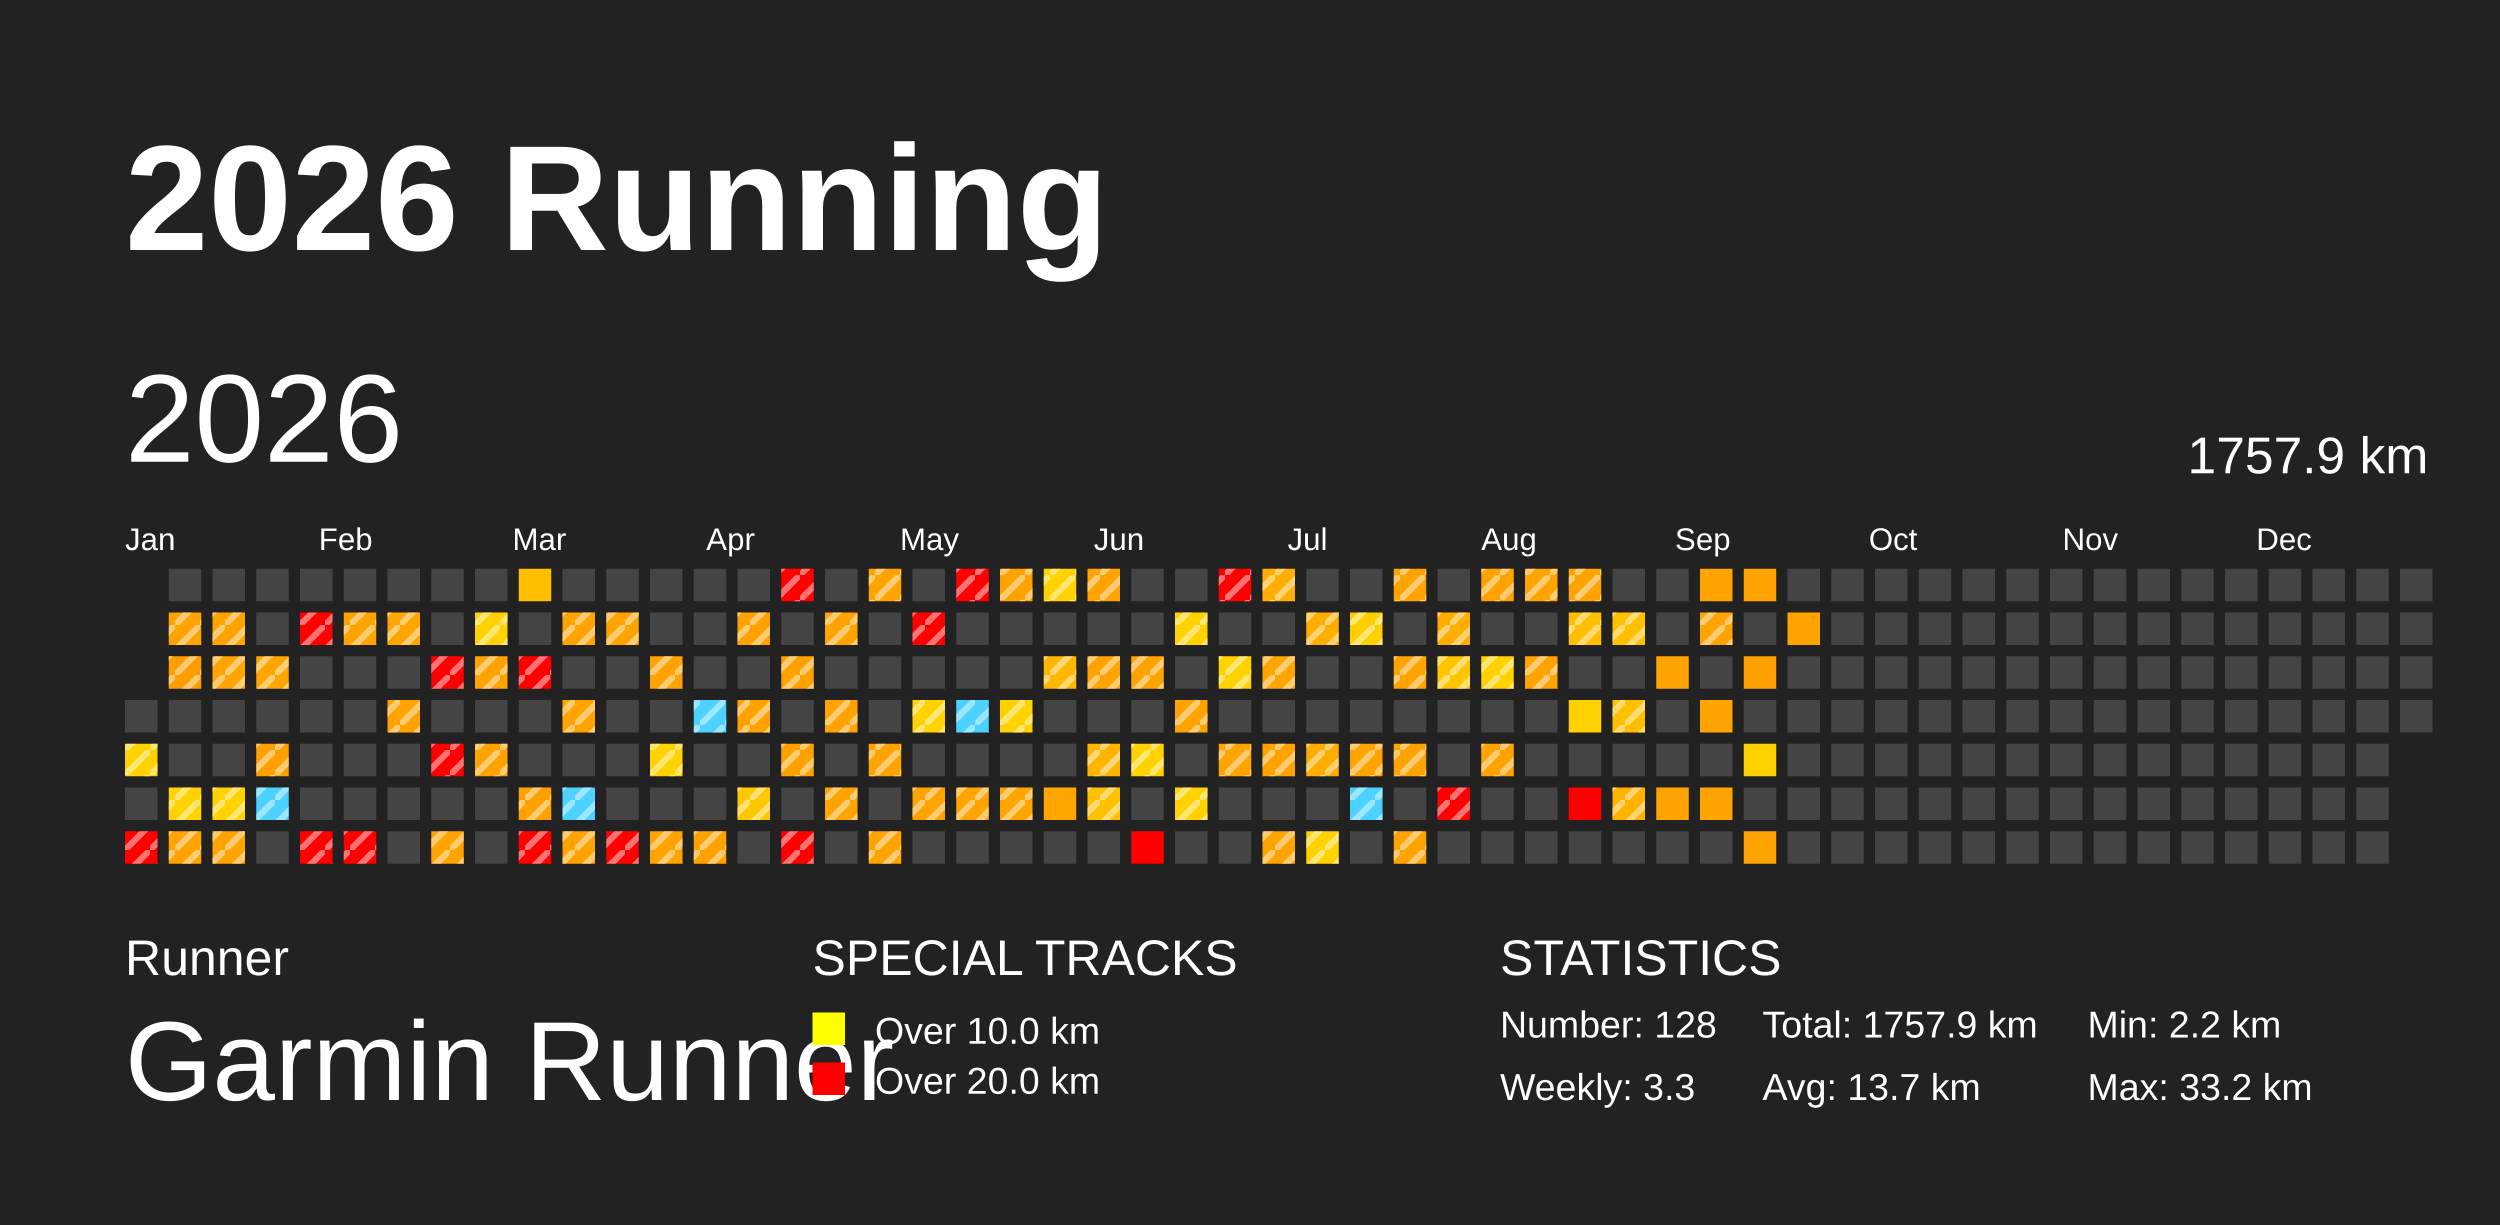
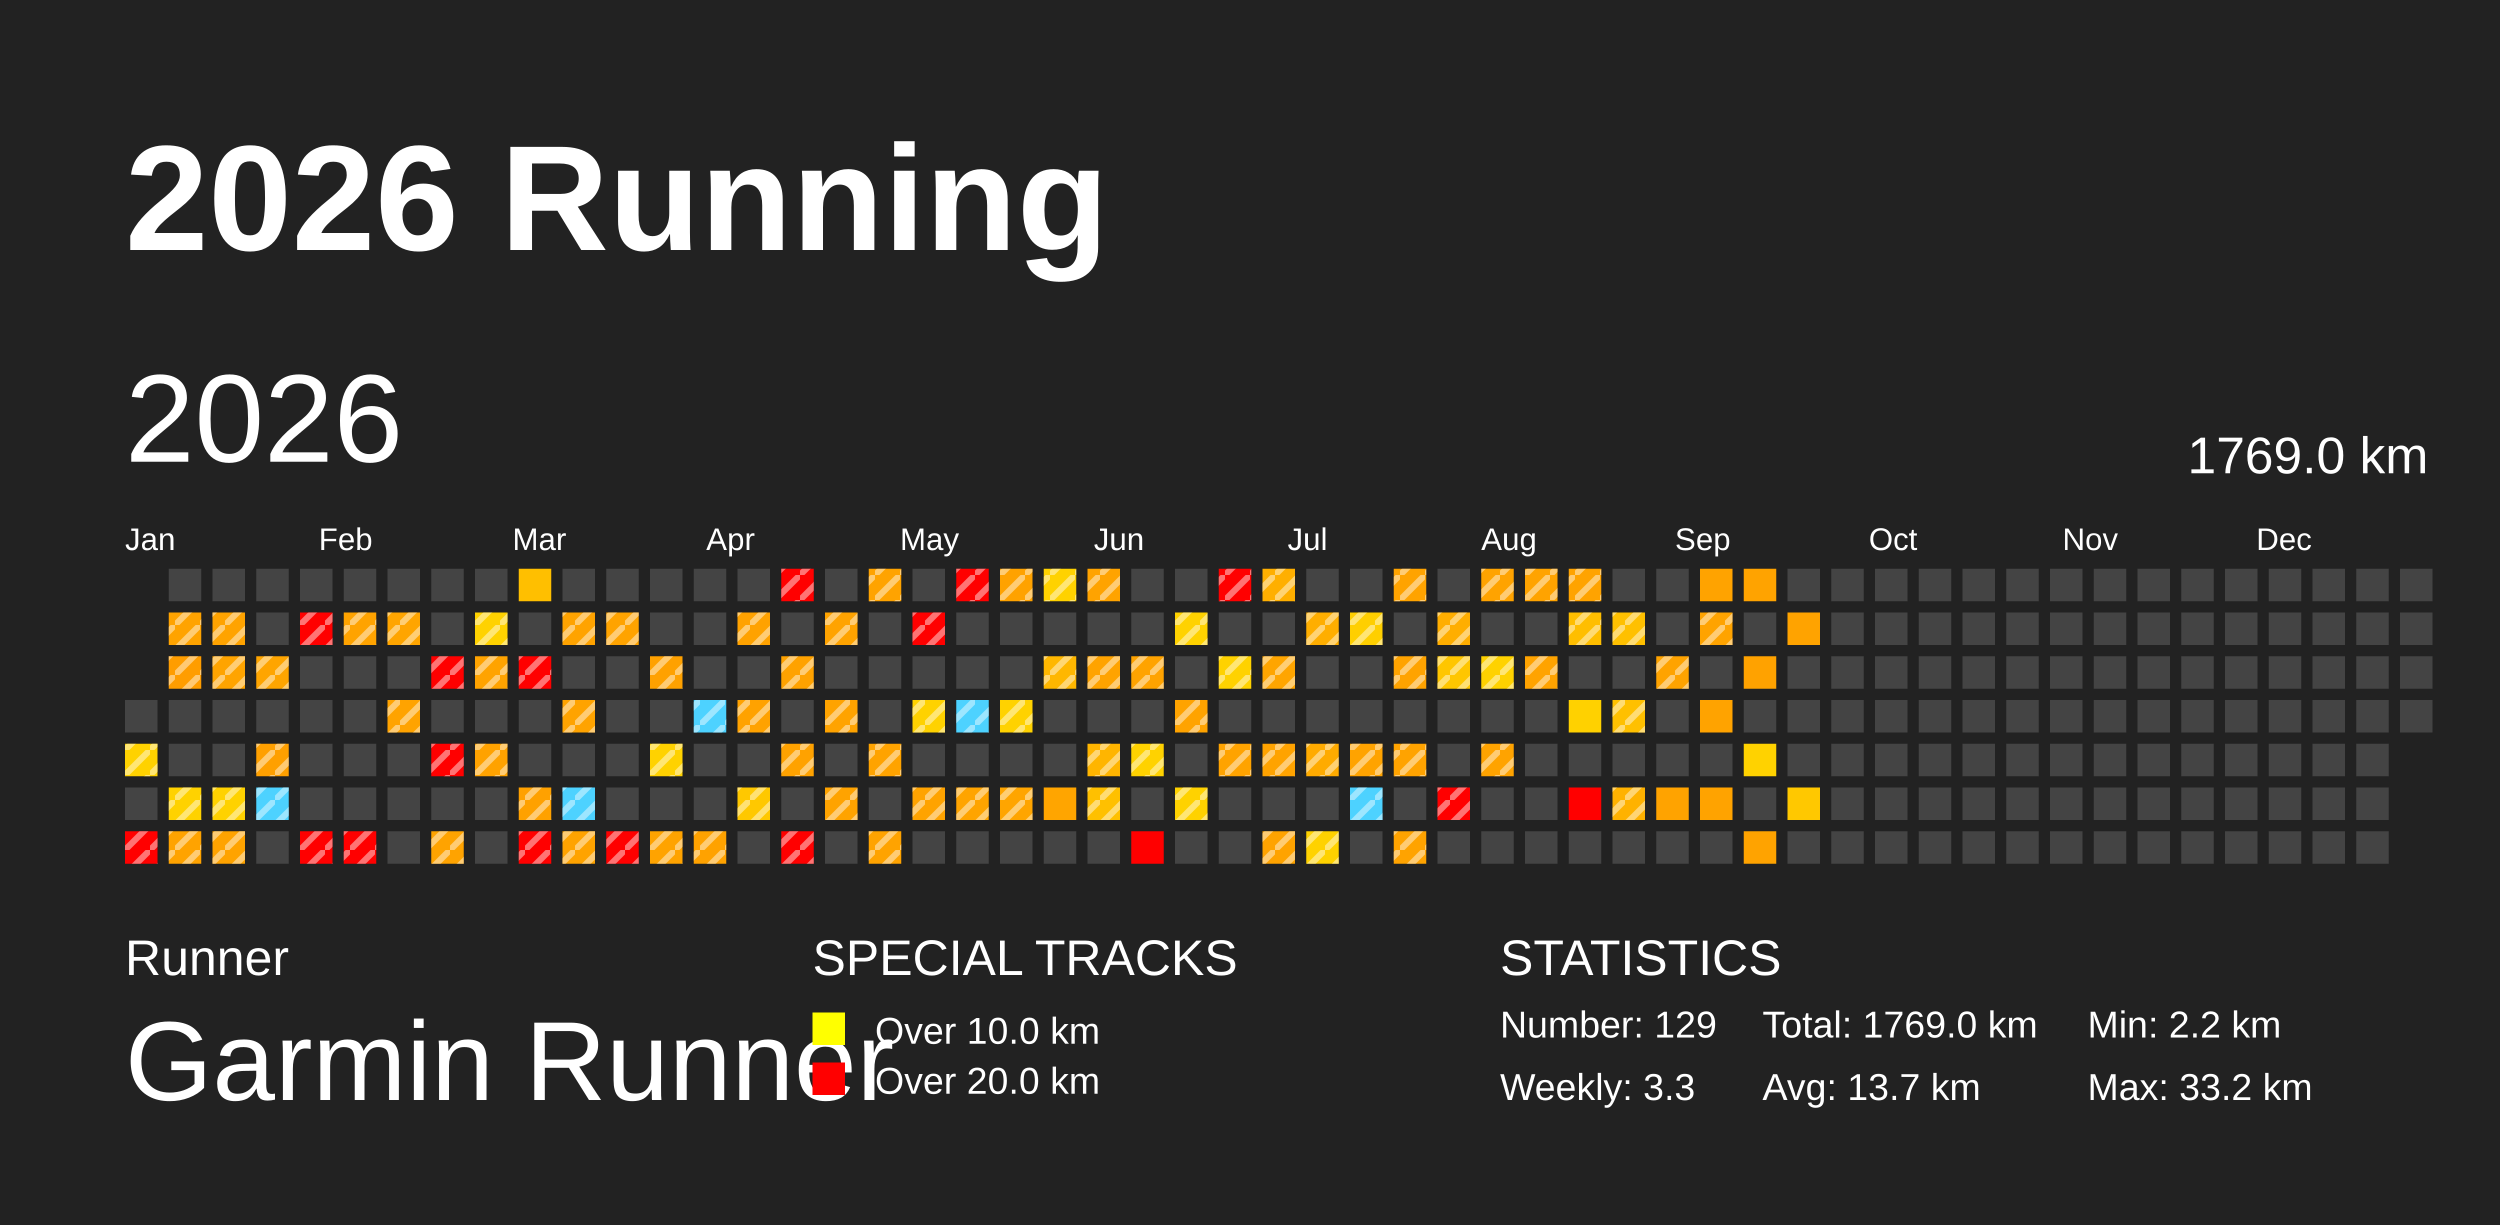
<svg xmlns="http://www.w3.org/2000/svg" baseProfile="full" height="98mm" version="1.1" viewBox="0,0,200,98" width="200mm">
  <defs>
    <pattern height="2" id="indoor-stripe" patternUnits="userSpaceOnUse" width="2">
      <line stroke="white" stroke-opacity="0.45" stroke-width="0.5" x1="0" x2="2" y1="2" y2="0" />
    </pattern>
  </defs>
  <rect fill="#222222" height="98" width="200" x="0" y="0" />
  <text fill="#FFFFFF" style="font-size:12px; font-family:Arial; font-weight:bold;" x="10" y="20">2026 Running</text>
  <text fill="#FFFFFF" style="font-size:4px; font-family:Arial" x="10" y="78">Runner</text>
  <text fill="#FFFFFF" style="font-size:9px; font-family:Arial" x="10" y="88">Garmin Runner</text>
  <text fill="#FFFFFF" style="font-size:4px; font-family:Arial" x="65" y="78">SPECIAL TRACKS</text>
  <rect fill="yellow" height="2.6" width="2.6" x="65" y="81" />
  <text fill="#FFFFFF" style="font-size:3px; font-family:Arial" x="70" y="83.5">Over 10.0 km</text>
  <rect fill="red" height="2.6" width="2.6" x="65" y="85" />
  <text fill="#FFFFFF" style="font-size:3px; font-family:Arial" x="70" y="87.5">Over 20.0 km</text>
  <text fill="#FFFFFF" style="font-size:4px; font-family:Arial" x="120" y="78">STATISTICS</text>
-   <text fill="#FFFFFF" style="font-size:3px; font-family:Arial" x="120" y="83">Number: 128</text>
+   <text fill="#FFFFFF" style="font-size:3px; font-family:Arial" x="120" y="83">Number: 129</text>
  <text fill="#FFFFFF" style="font-size:3px; font-family:Arial" x="120" y="88">Weekly: 3.3</text>
-   <text fill="#FFFFFF" style="font-size:3px; font-family:Arial" x="141" y="83">Total: 1757.9 km</text>
+   <text fill="#FFFFFF" style="font-size:3px; font-family:Arial" x="141" y="83">Total: 1769.0 km</text>
  <text fill="#FFFFFF" style="font-size:3px; font-family:Arial" x="141" y="88">Avg: 13.7 km</text>
  <text fill="#FFFFFF" style="font-size:3px; font-family:Arial" x="167" y="83">Min: 2.2 km</text>
  <text fill="#FFFFFF" style="font-size:3px; font-family:Arial" x="167" y="88">Max: 33.2 km</text>
  <text dominant-baseline="hanging" fill="#FFFFFF" style="font-size:10.0px; font-family:Arial;" x="10" y="30">2026</text>
-   <text dominant-baseline="hanging" fill="#FFFFFF" style="font-size:4.125px; font-family:Arial;" x="175" y="35">1757.9 km</text>
+   <text dominant-baseline="hanging" fill="#FFFFFF" style="font-size:4.125px; font-family:Arial;" x="175" y="35">1769.0 km</text>
  <text fill="#FFFFFF" style="font-size:2.5px; font-family:Arial" x="10.0" y="44">Jan</text>
  <text fill="#FFFFFF" style="font-size:2.5px; font-family:Arial" x="25.5" y="44">Feb</text>
  <text fill="#FFFFFF" style="font-size:2.5px; font-family:Arial" x="41.0" y="44">Mar</text>
  <text fill="#FFFFFF" style="font-size:2.5px; font-family:Arial" x="56.5" y="44">Apr</text>
  <text fill="#FFFFFF" style="font-size:2.5px; font-family:Arial" x="72.0" y="44">May</text>
  <text fill="#FFFFFF" style="font-size:2.5px; font-family:Arial" x="87.5" y="44">Jun</text>
  <text fill="#FFFFFF" style="font-size:2.5px; font-family:Arial" x="103.0" y="44">Jul</text>
  <text fill="#FFFFFF" style="font-size:2.5px; font-family:Arial" x="118.5" y="44">Aug</text>
  <text fill="#FFFFFF" style="font-size:2.5px; font-family:Arial" x="134.0" y="44">Sep</text>
  <text fill="#FFFFFF" style="font-size:2.5px; font-family:Arial" x="149.5" y="44">Oct</text>
  <text fill="#FFFFFF" style="font-size:2.5px; font-family:Arial" x="165.0" y="44">Nov</text>
  <text fill="#FFFFFF" style="font-size:2.5px; font-family:Arial" x="180.5" y="44">Dec</text>
  <rect fill="#444444" height="2.6" width="2.6" x="10.0" y="56.0" />
  <rect fill="#ffd200" height="2.6" width="2.6" x="10.0" y="59.5" />
  <rect fill="url(#indoor-stripe)" height="2.6" style="pointer-events: none;" width="2.6" x="10.0" y="59.5" />
  <rect fill="#444444" height="2.6" width="2.6" x="10.0" y="63.0" />
  <rect fill="red" height="2.6" width="2.6" x="10.0" y="66.5" />
  <rect fill="url(#indoor-stripe)" height="2.6" style="pointer-events: none;" width="2.6" x="10.0" y="66.5" />
  <rect fill="#444444" height="2.6" width="2.6" x="13.5" y="45.5" />
  <rect fill="#ffa300" height="2.6" width="2.6" x="13.5" y="49.0" />
  <rect fill="url(#indoor-stripe)" height="2.6" style="pointer-events: none;" width="2.6" x="13.5" y="49.0" />
  <rect fill="#ff9d00" height="2.6" width="2.6" x="13.5" y="52.5" />
  <rect fill="url(#indoor-stripe)" height="2.6" style="pointer-events: none;" width="2.6" x="13.5" y="52.5" />
  <rect fill="#444444" height="2.6" width="2.6" x="13.5" y="56.0" />
  <rect fill="#444444" height="2.6" width="2.6" x="13.5" y="59.5" />
  <rect fill="#ffd200" height="2.6" width="2.6" x="13.5" y="63.0" />
  <rect fill="url(#indoor-stripe)" height="2.6" style="pointer-events: none;" width="2.6" x="13.5" y="63.0" />
  <rect fill="#ffa300" height="2.6" width="2.6" x="13.5" y="66.5" />
  <rect fill="url(#indoor-stripe)" height="2.6" style="pointer-events: none;" width="2.6" x="13.5" y="66.5" />
  <rect fill="#444444" height="2.6" width="2.6" x="17.0" y="45.5" />
  <rect fill="#ffa300" height="2.6" width="2.6" x="17.0" y="49.0" />
  <rect fill="url(#indoor-stripe)" height="2.6" style="pointer-events: none;" width="2.6" x="17.0" y="49.0" />
  <rect fill="#ffa400" height="2.6" width="2.6" x="17.0" y="52.5" />
  <rect fill="url(#indoor-stripe)" height="2.6" style="pointer-events: none;" width="2.6" x="17.0" y="52.5" />
  <rect fill="#444444" height="2.6" width="2.6" x="17.0" y="56.0" />
  <rect fill="#444444" height="2.6" width="2.6" x="17.0" y="59.5" />
  <rect fill="#ffd200" height="2.6" width="2.6" x="17.0" y="63.0" />
  <rect fill="url(#indoor-stripe)" height="2.6" style="pointer-events: none;" width="2.6" x="17.0" y="63.0" />
  <rect fill="#ffa300" height="2.6" width="2.6" x="17.0" y="66.5" />
  <rect fill="url(#indoor-stripe)" height="2.6" style="pointer-events: none;" width="2.6" x="17.0" y="66.5" />
  <rect fill="#444444" height="2.6" width="2.6" x="20.5" y="45.5" />
  <rect fill="#444444" height="2.6" width="2.6" x="20.5" y="49.0" />
  <rect fill="#ffa500" height="2.6" width="2.6" x="20.5" y="52.5" />
  <rect fill="url(#indoor-stripe)" height="2.6" style="pointer-events: none;" width="2.6" x="20.5" y="52.5" />
  <rect fill="#444444" height="2.6" width="2.6" x="20.5" y="56.0" />
  <rect fill="#ffa000" height="2.6" width="2.6" x="20.5" y="59.5" />
  <rect fill="url(#indoor-stripe)" height="2.6" style="pointer-events: none;" width="2.6" x="20.5" y="59.5" />
  <rect fill="#4dd2ff" height="2.6" width="2.6" x="20.5" y="63.0" />
  <rect fill="url(#indoor-stripe)" height="2.6" style="pointer-events: none;" width="2.6" x="20.5" y="63.0" />
  <rect fill="#444444" height="2.6" width="2.6" x="20.5" y="66.5" />
  <rect fill="#444444" height="2.6" width="2.6" x="24.0" y="45.5" />
  <rect fill="red" height="2.6" width="2.6" x="24.0" y="49.0" />
  <rect fill="url(#indoor-stripe)" height="2.6" style="pointer-events: none;" width="2.6" x="24.0" y="49.0" />
  <rect fill="#444444" height="2.6" width="2.6" x="24.0" y="52.5" />
  <rect fill="#444444" height="2.6" width="2.6" x="24.0" y="56.0" />
  <rect fill="#444444" height="2.6" width="2.6" x="24.0" y="59.5" />
  <rect fill="#444444" height="2.6" width="2.6" x="24.0" y="63.0" />
  <rect fill="red" height="2.6" width="2.6" x="24.0" y="66.5" />
  <rect fill="url(#indoor-stripe)" height="2.6" style="pointer-events: none;" width="2.6" x="24.0" y="66.5" />
  <rect fill="#444444" height="2.6" width="2.6" x="27.5" y="45.5" />
  <rect fill="#ffa300" height="2.6" width="2.6" x="27.5" y="49.0" />
  <rect fill="url(#indoor-stripe)" height="2.6" style="pointer-events: none;" width="2.6" x="27.5" y="49.0" />
  <rect fill="#444444" height="2.6" width="2.6" x="27.5" y="52.5" />
  <rect fill="#444444" height="2.6" width="2.6" x="27.5" y="56.0" />
  <rect fill="#444444" height="2.6" width="2.6" x="27.5" y="59.5" />
  <rect fill="#444444" height="2.6" width="2.6" x="27.5" y="63.0" />
  <rect fill="red" height="2.6" width="2.6" x="27.5" y="66.5" />
  <rect fill="url(#indoor-stripe)" height="2.6" style="pointer-events: none;" width="2.6" x="27.5" y="66.5" />
  <rect fill="#444444" height="2.6" width="2.6" x="31.0" y="45.5" />
  <rect fill="#ffa500" height="2.6" width="2.6" x="31.0" y="49.0" />
  <rect fill="url(#indoor-stripe)" height="2.6" style="pointer-events: none;" width="2.6" x="31.0" y="49.0" />
  <rect fill="#444444" height="2.6" width="2.6" x="31.0" y="52.5" />
  <rect fill="#ffa300" height="2.6" width="2.6" x="31.0" y="56.0" />
  <rect fill="url(#indoor-stripe)" height="2.6" style="pointer-events: none;" width="2.6" x="31.0" y="56.0" />
  <rect fill="#444444" height="2.6" width="2.6" x="31.0" y="59.5" />
  <rect fill="#444444" height="2.6" width="2.6" x="31.0" y="63.0" />
  <rect fill="#444444" height="2.6" width="2.6" x="31.0" y="66.5" />
  <rect fill="#444444" height="2.6" width="2.6" x="34.5" y="45.5" />
  <rect fill="#444444" height="2.6" width="2.6" x="34.5" y="49.0" />
  <rect fill="red" height="2.6" width="2.6" x="34.5" y="52.5" />
  <rect fill="url(#indoor-stripe)" height="2.6" style="pointer-events: none;" width="2.6" x="34.5" y="52.5" />
  <rect fill="#444444" height="2.6" width="2.6" x="34.5" y="56.0" />
  <rect fill="red" height="2.6" width="2.6" x="34.5" y="59.5" />
  <rect fill="url(#indoor-stripe)" height="2.6" style="pointer-events: none;" width="2.6" x="34.5" y="59.5" />
  <rect fill="#444444" height="2.6" width="2.6" x="34.5" y="63.0" />
  <rect fill="#ffa300" height="2.6" width="2.6" x="34.5" y="66.5" />
  <rect fill="url(#indoor-stripe)" height="2.6" style="pointer-events: none;" width="2.6" x="34.5" y="66.5" />
  <rect fill="#444444" height="2.6" width="2.6" x="38.0" y="45.5" />
  <rect fill="#ffd200" height="2.6" width="2.6" x="38.0" y="49.0" />
  <rect fill="url(#indoor-stripe)" height="2.6" style="pointer-events: none;" width="2.6" x="38.0" y="49.0" />
  <rect fill="#ffa300" height="2.6" width="2.6" x="38.0" y="52.5" />
  <rect fill="url(#indoor-stripe)" height="2.6" style="pointer-events: none;" width="2.6" x="38.0" y="52.5" />
  <rect fill="#444444" height="2.6" width="2.6" x="38.0" y="56.0" />
  <rect fill="#ffa200" height="2.6" width="2.6" x="38.0" y="59.5" />
  <rect fill="url(#indoor-stripe)" height="2.6" style="pointer-events: none;" width="2.6" x="38.0" y="59.5" />
  <rect fill="#444444" height="2.6" width="2.6" x="38.0" y="63.0" />
  <rect fill="#444444" height="2.6" width="2.6" x="38.0" y="66.5" />
  <rect fill="#ffbf00" height="2.6" width="2.6" x="41.5" y="45.5" />
  <rect fill="#444444" height="2.6" width="2.6" x="41.5" y="49.0" />
  <rect fill="red" height="2.6" width="2.6" x="41.5" y="52.5" />
  <rect fill="url(#indoor-stripe)" height="2.6" style="pointer-events: none;" width="2.6" x="41.5" y="52.5" />
  <rect fill="#444444" height="2.6" width="2.6" x="41.5" y="56.0" />
  <rect fill="#444444" height="2.6" width="2.6" x="41.5" y="59.5" />
  <rect fill="#ffa100" height="2.6" width="2.6" x="41.5" y="63.0" />
  <rect fill="url(#indoor-stripe)" height="2.6" style="pointer-events: none;" width="2.6" x="41.5" y="63.0" />
  <rect fill="red" height="2.6" width="2.6" x="41.5" y="66.5" />
  <rect fill="url(#indoor-stripe)" height="2.6" style="pointer-events: none;" width="2.6" x="41.5" y="66.5" />
  <rect fill="#444444" height="2.6" width="2.6" x="45.0" y="45.5" />
  <rect fill="#ffa300" height="2.6" width="2.6" x="45.0" y="49.0" />
  <rect fill="url(#indoor-stripe)" height="2.6" style="pointer-events: none;" width="2.6" x="45.0" y="49.0" />
  <rect fill="#444444" height="2.6" width="2.6" x="45.0" y="52.5" />
  <rect fill="#ffa300" height="2.6" width="2.6" x="45.0" y="56.0" />
  <rect fill="url(#indoor-stripe)" height="2.6" style="pointer-events: none;" width="2.6" x="45.0" y="56.0" />
  <rect fill="#444444" height="2.6" width="2.6" x="45.0" y="59.5" />
  <rect fill="#4dd2ff" height="2.6" width="2.6" x="45.0" y="63.0" />
  <rect fill="url(#indoor-stripe)" height="2.6" style="pointer-events: none;" width="2.6" x="45.0" y="63.0" />
  <rect fill="#ffa300" height="2.6" width="2.6" x="45.0" y="66.5" />
  <rect fill="url(#indoor-stripe)" height="2.6" style="pointer-events: none;" width="2.6" x="45.0" y="66.5" />
  <rect fill="#444444" height="2.6" width="2.6" x="48.5" y="45.5" />
  <rect fill="#ffa300" height="2.6" width="2.6" x="48.5" y="49.0" />
  <rect fill="url(#indoor-stripe)" height="2.6" style="pointer-events: none;" width="2.6" x="48.5" y="49.0" />
  <rect fill="#444444" height="2.6" width="2.6" x="48.5" y="52.5" />
  <rect fill="#444444" height="2.6" width="2.6" x="48.5" y="56.0" />
  <rect fill="#444444" height="2.6" width="2.6" x="48.5" y="59.5" />
  <rect fill="#444444" height="2.6" width="2.6" x="48.5" y="63.0" />
  <rect fill="red" height="2.6" width="2.6" x="48.5" y="66.5" />
  <rect fill="url(#indoor-stripe)" height="2.6" style="pointer-events: none;" width="2.6" x="48.5" y="66.5" />
  <rect fill="#444444" height="2.6" width="2.6" x="52.0" y="45.5" />
  <rect fill="#444444" height="2.6" width="2.6" x="52.0" y="49.0" />
  <rect fill="#ffa100" height="2.6" width="2.6" x="52.0" y="52.5" />
  <rect fill="url(#indoor-stripe)" height="2.6" style="pointer-events: none;" width="2.6" x="52.0" y="52.5" />
  <rect fill="#444444" height="2.6" width="2.6" x="52.0" y="56.0" />
  <rect fill="#ffd200" height="2.6" width="2.6" x="52.0" y="59.5" />
  <rect fill="url(#indoor-stripe)" height="2.6" style="pointer-events: none;" width="2.6" x="52.0" y="59.5" />
  <rect fill="#444444" height="2.6" width="2.6" x="52.0" y="63.0" />
  <rect fill="#ffa300" height="2.6" width="2.6" x="52.0" y="66.5" />
  <rect fill="url(#indoor-stripe)" height="2.6" style="pointer-events: none;" width="2.6" x="52.0" y="66.5" />
  <rect fill="#444444" height="2.6" width="2.6" x="55.5" y="45.5" />
  <rect fill="#444444" height="2.6" width="2.6" x="55.5" y="49.0" />
  <rect fill="#444444" height="2.6" width="2.6" x="55.5" y="52.5" />
  <rect fill="#4dd2ff" height="2.6" width="2.6" x="55.5" y="56.0" />
  <rect fill="url(#indoor-stripe)" height="2.6" style="pointer-events: none;" width="2.6" x="55.5" y="56.0" />
  <rect fill="#444444" height="2.6" width="2.6" x="55.5" y="59.5" />
  <rect fill="#444444" height="2.6" width="2.6" x="55.5" y="63.0" />
  <rect fill="#ffa200" height="2.6" width="2.6" x="55.5" y="66.5" />
  <rect fill="url(#indoor-stripe)" height="2.6" style="pointer-events: none;" width="2.6" x="55.5" y="66.5" />
  <rect fill="#444444" height="2.6" width="2.6" x="59.0" y="45.5" />
  <rect fill="#ffa200" height="2.6" width="2.6" x="59.0" y="49.0" />
  <rect fill="url(#indoor-stripe)" height="2.6" style="pointer-events: none;" width="2.6" x="59.0" y="49.0" />
  <rect fill="#444444" height="2.6" width="2.6" x="59.0" y="52.5" />
  <rect fill="#ffa200" height="2.6" width="2.6" x="59.0" y="56.0" />
  <rect fill="url(#indoor-stripe)" height="2.6" style="pointer-events: none;" width="2.6" x="59.0" y="56.0" />
  <rect fill="#444444" height="2.6" width="2.6" x="59.0" y="59.5" />
  <rect fill="#ffc800" height="2.6" width="2.6" x="59.0" y="63.0" />
  <rect fill="url(#indoor-stripe)" height="2.6" style="pointer-events: none;" width="2.6" x="59.0" y="63.0" />
  <rect fill="#444444" height="2.6" width="2.6" x="59.0" y="66.5" />
  <rect fill="red" height="2.6" width="2.6" x="62.5" y="45.5" />
  <rect fill="url(#indoor-stripe)" height="2.6" style="pointer-events: none;" width="2.6" x="62.5" y="45.5" />
  <rect fill="#444444" height="2.6" width="2.6" x="62.5" y="49.0" />
  <rect fill="#ffa200" height="2.6" width="2.6" x="62.5" y="52.5" />
  <rect fill="url(#indoor-stripe)" height="2.6" style="pointer-events: none;" width="2.6" x="62.5" y="52.5" />
  <rect fill="#444444" height="2.6" width="2.6" x="62.5" y="56.0" />
  <rect fill="#ffa200" height="2.6" width="2.6" x="62.5" y="59.5" />
  <rect fill="url(#indoor-stripe)" height="2.6" style="pointer-events: none;" width="2.6" x="62.5" y="59.5" />
  <rect fill="#444444" height="2.6" width="2.6" x="62.5" y="63.0" />
  <rect fill="red" height="2.6" width="2.6" x="62.5" y="66.5" />
  <rect fill="url(#indoor-stripe)" height="2.6" style="pointer-events: none;" width="2.6" x="62.5" y="66.5" />
  <rect fill="#444444" height="2.6" width="2.6" x="66.0" y="45.5" />
  <rect fill="#ffa300" height="2.6" width="2.6" x="66.0" y="49.0" />
  <rect fill="url(#indoor-stripe)" height="2.6" style="pointer-events: none;" width="2.6" x="66.0" y="49.0" />
  <rect fill="#444444" height="2.6" width="2.6" x="66.0" y="52.5" />
  <rect fill="#ffa300" height="2.6" width="2.6" x="66.0" y="56.0" />
  <rect fill="url(#indoor-stripe)" height="2.6" style="pointer-events: none;" width="2.6" x="66.0" y="56.0" />
  <rect fill="#444444" height="2.6" width="2.6" x="66.0" y="59.5" />
  <rect fill="#ffa300" height="2.6" width="2.6" x="66.0" y="63.0" />
  <rect fill="url(#indoor-stripe)" height="2.6" style="pointer-events: none;" width="2.6" x="66.0" y="63.0" />
  <rect fill="#444444" height="2.6" width="2.6" x="66.0" y="66.5" />
  <rect fill="#ffa300" height="2.6" width="2.6" x="69.5" y="45.5" />
  <rect fill="url(#indoor-stripe)" height="2.6" style="pointer-events: none;" width="2.6" x="69.5" y="45.5" />
  <rect fill="#444444" height="2.6" width="2.6" x="69.5" y="49.0" />
  <rect fill="#444444" height="2.6" width="2.6" x="69.5" y="52.5" />
  <rect fill="#444444" height="2.6" width="2.6" x="69.5" y="56.0" />
  <rect fill="#ffa300" height="2.6" width="2.6" x="69.5" y="59.5" />
  <rect fill="url(#indoor-stripe)" height="2.6" style="pointer-events: none;" width="2.6" x="69.5" y="59.5" />
  <rect fill="#444444" height="2.6" width="2.6" x="69.5" y="63.0" />
  <rect fill="#ffa300" height="2.6" width="2.6" x="69.5" y="66.5" />
  <rect fill="url(#indoor-stripe)" height="2.6" style="pointer-events: none;" width="2.6" x="69.5" y="66.5" />
  <rect fill="#444444" height="2.6" width="2.6" x="73.0" y="45.5" />
  <rect fill="red" height="2.6" width="2.6" x="73.0" y="49.0" />
  <rect fill="url(#indoor-stripe)" height="2.6" style="pointer-events: none;" width="2.6" x="73.0" y="49.0" />
  <rect fill="#444444" height="2.6" width="2.6" x="73.0" y="52.5" />
  <rect fill="#ffd200" height="2.6" width="2.6" x="73.0" y="56.0" />
  <rect fill="url(#indoor-stripe)" height="2.6" style="pointer-events: none;" width="2.6" x="73.0" y="56.0" />
  <rect fill="#444444" height="2.6" width="2.6" x="73.0" y="59.5" />
  <rect fill="#ffa300" height="2.6" width="2.6" x="73.0" y="63.0" />
  <rect fill="url(#indoor-stripe)" height="2.6" style="pointer-events: none;" width="2.6" x="73.0" y="63.0" />
  <rect fill="#444444" height="2.6" width="2.6" x="73.0" y="66.5" />
  <rect fill="red" height="2.6" width="2.6" x="76.5" y="45.5" />
  <rect fill="url(#indoor-stripe)" height="2.6" style="pointer-events: none;" width="2.6" x="76.5" y="45.5" />
  <rect fill="#444444" height="2.6" width="2.6" x="76.5" y="49.0" />
  <rect fill="#444444" height="2.6" width="2.6" x="76.5" y="52.5" />
  <rect fill="#4dd2ff" height="2.6" width="2.6" x="76.5" y="56.0" />
  <rect fill="url(#indoor-stripe)" height="2.6" style="pointer-events: none;" width="2.6" x="76.5" y="56.0" />
  <rect fill="#444444" height="2.6" width="2.6" x="76.5" y="59.5" />
  <rect fill="#ffa400" height="2.6" width="2.6" x="76.5" y="63.0" />
  <rect fill="url(#indoor-stripe)" height="2.6" style="pointer-events: none;" width="2.6" x="76.5" y="63.0" />
  <rect fill="#444444" height="2.6" width="2.6" x="76.5" y="66.5" />
  <rect fill="#ffa200" height="2.6" width="2.6" x="80.0" y="45.5" />
  <rect fill="url(#indoor-stripe)" height="2.6" style="pointer-events: none;" width="2.6" x="80.0" y="45.5" />
  <rect fill="#444444" height="2.6" width="2.6" x="80.0" y="49.0" />
  <rect fill="#444444" height="2.6" width="2.6" x="80.0" y="52.5" />
  <rect fill="#ffd200" height="2.6" width="2.6" x="80.0" y="56.0" />
  <rect fill="url(#indoor-stripe)" height="2.6" style="pointer-events: none;" width="2.6" x="80.0" y="56.0" />
  <rect fill="#444444" height="2.6" width="2.6" x="80.0" y="59.5" />
  <rect fill="#ffa500" height="2.6" width="2.6" x="80.0" y="63.0" />
  <rect fill="url(#indoor-stripe)" height="2.6" style="pointer-events: none;" width="2.6" x="80.0" y="63.0" />
  <rect fill="#444444" height="2.6" width="2.6" x="80.0" y="66.5" />
  <rect fill="#ffd200" height="2.6" width="2.6" x="83.5" y="45.5" />
  <rect fill="url(#indoor-stripe)" height="2.6" style="pointer-events: none;" width="2.6" x="83.5" y="45.5" />
  <rect fill="#444444" height="2.6" width="2.6" x="83.5" y="49.0" />
  <rect fill="#ffb700" height="2.6" width="2.6" x="83.5" y="52.5" />
  <rect fill="url(#indoor-stripe)" height="2.6" style="pointer-events: none;" width="2.6" x="83.5" y="52.5" />
  <rect fill="#444444" height="2.6" width="2.6" x="83.5" y="56.0" />
  <rect fill="#444444" height="2.6" width="2.6" x="83.5" y="59.5" />
  <rect fill="#ffa500" height="2.6" width="2.6" x="83.5" y="63.0" />
  <rect fill="#444444" height="2.6" width="2.6" x="83.5" y="66.5" />
  <rect fill="#ffa300" height="2.6" width="2.6" x="87.0" y="45.5" />
  <rect fill="url(#indoor-stripe)" height="2.6" style="pointer-events: none;" width="2.6" x="87.0" y="45.5" />
  <rect fill="#444444" height="2.6" width="2.6" x="87.0" y="49.0" />
  <rect fill="#ffa300" height="2.6" width="2.6" x="87.0" y="52.5" />
  <rect fill="url(#indoor-stripe)" height="2.6" style="pointer-events: none;" width="2.6" x="87.0" y="52.5" />
  <rect fill="#444444" height="2.6" width="2.6" x="87.0" y="56.0" />
  <rect fill="#ffb500" height="2.6" width="2.6" x="87.0" y="59.5" />
  <rect fill="url(#indoor-stripe)" height="2.6" style="pointer-events: none;" width="2.6" x="87.0" y="59.5" />
  <rect fill="#ffc000" height="2.6" width="2.6" x="87.0" y="63.0" />
  <rect fill="url(#indoor-stripe)" height="2.6" style="pointer-events: none;" width="2.6" x="87.0" y="63.0" />
  <rect fill="#444444" height="2.6" width="2.6" x="87.0" y="66.5" />
  <rect fill="#444444" height="2.6" width="2.6" x="90.5" y="45.5" />
  <rect fill="#444444" height="2.6" width="2.6" x="90.5" y="49.0" />
  <rect fill="#ffa300" height="2.6" width="2.6" x="90.5" y="52.5" />
  <rect fill="url(#indoor-stripe)" height="2.6" style="pointer-events: none;" width="2.6" x="90.5" y="52.5" />
  <rect fill="#444444" height="2.6" width="2.6" x="90.5" y="56.0" />
  <rect fill="#ffd200" height="2.6" width="2.6" x="90.5" y="59.5" />
  <rect fill="url(#indoor-stripe)" height="2.6" style="pointer-events: none;" width="2.6" x="90.5" y="59.5" />
  <rect fill="#444444" height="2.6" width="2.6" x="90.5" y="63.0" />
  <rect fill="red" height="2.6" width="2.6" x="90.5" y="66.5" />
  <rect fill="#444444" height="2.6" width="2.6" x="94.0" y="45.5" />
  <rect fill="#ffd200" height="2.6" width="2.6" x="94.0" y="49.0" />
  <rect fill="url(#indoor-stripe)" height="2.6" style="pointer-events: none;" width="2.6" x="94.0" y="49.0" />
  <rect fill="#444444" height="2.6" width="2.6" x="94.0" y="52.5" />
  <rect fill="#ffa300" height="2.6" width="2.6" x="94.0" y="56.0" />
  <rect fill="url(#indoor-stripe)" height="2.6" style="pointer-events: none;" width="2.6" x="94.0" y="56.0" />
  <rect fill="#444444" height="2.6" width="2.6" x="94.0" y="59.5" />
  <rect fill="#ffd200" height="2.6" width="2.6" x="94.0" y="63.0" />
  <rect fill="url(#indoor-stripe)" height="2.6" style="pointer-events: none;" width="2.6" x="94.0" y="63.0" />
  <rect fill="#444444" height="2.6" width="2.6" x="94.0" y="66.5" />
  <rect fill="red" height="2.6" width="2.6" x="97.5" y="45.5" />
  <rect fill="url(#indoor-stripe)" height="2.6" style="pointer-events: none;" width="2.6" x="97.5" y="45.5" />
  <rect fill="#444444" height="2.6" width="2.6" x="97.5" y="49.0" />
  <rect fill="#ffd200" height="2.6" width="2.6" x="97.5" y="52.5" />
  <rect fill="url(#indoor-stripe)" height="2.6" style="pointer-events: none;" width="2.6" x="97.5" y="52.5" />
  <rect fill="#444444" height="2.6" width="2.6" x="97.5" y="56.0" />
  <rect fill="#ffa300" height="2.6" width="2.6" x="97.5" y="59.5" />
  <rect fill="url(#indoor-stripe)" height="2.6" style="pointer-events: none;" width="2.6" x="97.5" y="59.5" />
  <rect fill="#444444" height="2.6" width="2.6" x="97.5" y="63.0" />
  <rect fill="#444444" height="2.6" width="2.6" x="97.5" y="66.5" />
  <rect fill="#ffaf00" height="2.6" width="2.6" x="101.0" y="45.5" />
  <rect fill="url(#indoor-stripe)" height="2.6" style="pointer-events: none;" width="2.6" x="101.0" y="45.5" />
  <rect fill="#444444" height="2.6" width="2.6" x="101.0" y="49.0" />
  <rect fill="#ffa500" height="2.6" width="2.6" x="101.0" y="52.5" />
  <rect fill="url(#indoor-stripe)" height="2.6" style="pointer-events: none;" width="2.6" x="101.0" y="52.5" />
  <rect fill="#444444" height="2.6" width="2.6" x="101.0" y="56.0" />
  <rect fill="#ffa300" height="2.6" width="2.6" x="101.0" y="59.5" />
  <rect fill="url(#indoor-stripe)" height="2.6" style="pointer-events: none;" width="2.6" x="101.0" y="59.5" />
  <rect fill="#444444" height="2.6" width="2.6" x="101.0" y="63.0" />
  <rect fill="#ffa300" height="2.6" width="2.6" x="101.0" y="66.5" />
  <rect fill="url(#indoor-stripe)" height="2.6" style="pointer-events: none;" width="2.6" x="101.0" y="66.5" />
  <rect fill="#444444" height="2.6" width="2.6" x="104.5" y="45.5" />
  <rect fill="#ffae00" height="2.6" width="2.6" x="104.5" y="49.0" />
  <rect fill="url(#indoor-stripe)" height="2.6" style="pointer-events: none;" width="2.6" x="104.5" y="49.0" />
  <rect fill="#444444" height="2.6" width="2.6" x="104.5" y="52.5" />
  <rect fill="#444444" height="2.6" width="2.6" x="104.5" y="56.0" />
  <rect fill="#ffab00" height="2.6" width="2.6" x="104.5" y="59.5" />
  <rect fill="url(#indoor-stripe)" height="2.6" style="pointer-events: none;" width="2.6" x="104.5" y="59.5" />
  <rect fill="#444444" height="2.6" width="2.6" x="104.5" y="63.0" />
  <rect fill="#ffd200" height="2.6" width="2.6" x="104.5" y="66.5" />
  <rect fill="url(#indoor-stripe)" height="2.6" style="pointer-events: none;" width="2.6" x="104.5" y="66.5" />
  <rect fill="#444444" height="2.6" width="2.6" x="108.0" y="45.5" />
  <rect fill="#ffcf00" height="2.6" width="2.6" x="108.0" y="49.0" />
  <rect fill="url(#indoor-stripe)" height="2.6" style="pointer-events: none;" width="2.6" x="108.0" y="49.0" />
  <rect fill="#444444" height="2.6" width="2.6" x="108.0" y="52.5" />
  <rect fill="#444444" height="2.6" width="2.6" x="108.0" y="56.0" />
  <rect fill="#ffa300" height="2.6" width="2.6" x="108.0" y="59.5" />
  <rect fill="url(#indoor-stripe)" height="2.6" style="pointer-events: none;" width="2.6" x="108.0" y="59.5" />
  <rect fill="#4dd2ff" height="2.6" width="2.6" x="108.0" y="63.0" />
  <rect fill="url(#indoor-stripe)" height="2.6" style="pointer-events: none;" width="2.6" x="108.0" y="63.0" />
  <rect fill="#444444" height="2.6" width="2.6" x="108.0" y="66.5" />
  <rect fill="#ffa300" height="2.6" width="2.6" x="111.5" y="45.5" />
  <rect fill="url(#indoor-stripe)" height="2.6" style="pointer-events: none;" width="2.6" x="111.5" y="45.5" />
  <rect fill="#444444" height="2.6" width="2.6" x="111.5" y="49.0" />
  <rect fill="#ffa300" height="2.6" width="2.6" x="111.5" y="52.5" />
  <rect fill="url(#indoor-stripe)" height="2.6" style="pointer-events: none;" width="2.6" x="111.5" y="52.5" />
  <rect fill="#444444" height="2.6" width="2.6" x="111.5" y="56.0" />
  <rect fill="#ffa300" height="2.6" width="2.6" x="111.5" y="59.5" />
  <rect fill="url(#indoor-stripe)" height="2.6" style="pointer-events: none;" width="2.6" x="111.5" y="59.5" />
  <rect fill="#444444" height="2.6" width="2.6" x="111.5" y="63.0" />
  <rect fill="#ffa300" height="2.6" width="2.6" x="111.5" y="66.5" />
  <rect fill="url(#indoor-stripe)" height="2.6" style="pointer-events: none;" width="2.6" x="111.5" y="66.5" />
  <rect fill="#444444" height="2.6" width="2.6" x="115.0" y="45.5" />
  <rect fill="#ffae00" height="2.6" width="2.6" x="115.0" y="49.0" />
  <rect fill="url(#indoor-stripe)" height="2.6" style="pointer-events: none;" width="2.6" x="115.0" y="49.0" />
  <rect fill="#ffc600" height="2.6" width="2.6" x="115.0" y="52.5" />
  <rect fill="url(#indoor-stripe)" height="2.6" style="pointer-events: none;" width="2.6" x="115.0" y="52.5" />
  <rect fill="#444444" height="2.6" width="2.6" x="115.0" y="56.0" />
  <rect fill="#444444" height="2.6" width="2.6" x="115.0" y="59.5" />
  <rect fill="red" height="2.6" width="2.6" x="115.0" y="63.0" />
  <rect fill="url(#indoor-stripe)" height="2.6" style="pointer-events: none;" width="2.6" x="115.0" y="63.0" />
  <rect fill="#444444" height="2.6" width="2.6" x="115.0" y="66.5" />
  <rect fill="#ffa300" height="2.6" width="2.6" x="118.5" y="45.5" />
  <rect fill="url(#indoor-stripe)" height="2.6" style="pointer-events: none;" width="2.6" x="118.5" y="45.5" />
  <rect fill="#444444" height="2.6" width="2.6" x="118.5" y="49.0" />
  <rect fill="#ffd200" height="2.6" width="2.6" x="118.5" y="52.5" />
  <rect fill="url(#indoor-stripe)" height="2.6" style="pointer-events: none;" width="2.6" x="118.5" y="52.5" />
  <rect fill="#444444" height="2.6" width="2.6" x="118.5" y="56.0" />
  <rect fill="#ffa300" height="2.6" width="2.6" x="118.5" y="59.5" />
  <rect fill="url(#indoor-stripe)" height="2.6" style="pointer-events: none;" width="2.6" x="118.5" y="59.5" />
  <rect fill="#444444" height="2.6" width="2.6" x="118.5" y="63.0" />
  <rect fill="#444444" height="2.6" width="2.6" x="118.5" y="66.5" />
  <rect fill="#ffa300" height="2.6" width="2.6" x="122.0" y="45.5" />
  <rect fill="url(#indoor-stripe)" height="2.6" style="pointer-events: none;" width="2.6" x="122.0" y="45.5" />
  <rect fill="#444444" height="2.6" width="2.6" x="122.0" y="49.0" />
  <rect fill="#ffa300" height="2.6" width="2.6" x="122.0" y="52.5" />
  <rect fill="url(#indoor-stripe)" height="2.6" style="pointer-events: none;" width="2.6" x="122.0" y="52.5" />
  <rect fill="#444444" height="2.6" width="2.6" x="122.0" y="56.0" />
  <rect fill="#444444" height="2.6" width="2.6" x="122.0" y="59.5" />
  <rect fill="#444444" height="2.6" width="2.6" x="122.0" y="63.0" />
  <rect fill="#444444" height="2.6" width="2.6" x="122.0" y="66.5" />
  <rect fill="#ffa300" height="2.6" width="2.6" x="125.5" y="45.5" />
  <rect fill="url(#indoor-stripe)" height="2.6" style="pointer-events: none;" width="2.6" x="125.5" y="45.5" />
  <rect fill="#ffbe00" height="2.6" width="2.6" x="125.5" y="49.0" />
  <rect fill="url(#indoor-stripe)" height="2.6" style="pointer-events: none;" width="2.6" x="125.5" y="49.0" />
  <rect fill="#444444" height="2.6" width="2.6" x="125.5" y="52.5" />
  <rect fill="#ffd100" height="2.6" width="2.6" x="125.5" y="56.0" />
  <rect fill="#444444" height="2.6" width="2.6" x="125.5" y="59.5" />
  <rect fill="red" height="2.6" width="2.6" x="125.5" y="63.0" />
  <rect fill="#444444" height="2.6" width="2.6" x="125.5" y="66.5" />
  <rect fill="#444444" height="2.6" width="2.6" x="129.0" y="45.5" />
  <rect fill="#ffc000" height="2.6" width="2.6" x="129.0" y="49.0" />
  <rect fill="url(#indoor-stripe)" height="2.6" style="pointer-events: none;" width="2.6" x="129.0" y="49.0" />
  <rect fill="#444444" height="2.6" width="2.6" x="129.0" y="52.5" />
  <rect fill="#ffc000" height="2.6" width="2.6" x="129.0" y="56.0" />
  <rect fill="url(#indoor-stripe)" height="2.6" style="pointer-events: none;" width="2.6" x="129.0" y="56.0" />
  <rect fill="#444444" height="2.6" width="2.6" x="129.0" y="59.5" />
  <rect fill="#ffb200" height="2.6" width="2.6" x="129.0" y="63.0" />
  <rect fill="url(#indoor-stripe)" height="2.6" style="pointer-events: none;" width="2.6" x="129.0" y="63.0" />
  <rect fill="#444444" height="2.6" width="2.6" x="129.0" y="66.5" />
  <rect fill="#444444" height="2.6" width="2.6" x="132.5" y="45.5" />
  <rect fill="#444444" height="2.6" width="2.6" x="132.5" y="49.0" />
  <rect fill="#ffa300" height="2.6" width="2.6" x="132.5" y="52.5" />
+   <rect fill="url(#indoor-stripe)" height="2.6" style="pointer-events: none;" width="2.6" x="132.5" y="52.5" />
  <rect fill="#444444" height="2.6" width="2.6" x="132.5" y="56.0" />
  <rect fill="#444444" height="2.6" width="2.6" x="132.5" y="59.5" />
  <rect fill="#ffa300" height="2.6" width="2.6" x="132.5" y="63.0" />
  <rect fill="#444444" height="2.6" width="2.6" x="132.5" y="66.5" />
  <rect fill="#ffa300" height="2.6" width="2.6" x="136.0" y="45.5" />
  <rect fill="#ffa300" height="2.6" width="2.6" x="136.0" y="49.0" />
  <rect fill="url(#indoor-stripe)" height="2.6" style="pointer-events: none;" width="2.6" x="136.0" y="49.0" />
  <rect fill="#444444" height="2.6" width="2.6" x="136.0" y="52.5" />
  <rect fill="#ffa300" height="2.6" width="2.6" x="136.0" y="56.0" />
  <rect fill="#444444" height="2.6" width="2.6" x="136.0" y="59.5" />
  <rect fill="#ffa300" height="2.6" width="2.6" x="136.0" y="63.0" />
  <rect fill="#444444" height="2.6" width="2.6" x="136.0" y="66.5" />
  <rect fill="#ffa300" height="2.6" width="2.6" x="139.5" y="45.5" />
  <rect fill="#444444" height="2.6" width="2.6" x="139.5" y="49.0" />
  <rect fill="#ffa200" height="2.6" width="2.6" x="139.5" y="52.5" />
  <rect fill="#444444" height="2.6" width="2.6" x="139.5" y="56.0" />
  <rect fill="#ffd200" height="2.6" width="2.6" x="139.5" y="59.5" />
  <rect fill="#444444" height="2.6" width="2.6" x="139.5" y="63.0" />
  <rect fill="#ffa300" height="2.6" width="2.6" x="139.5" y="66.5" />
  <rect fill="#444444" height="2.6" width="2.6" x="143.0" y="45.5" />
  <rect fill="#ffa300" height="2.6" width="2.6" x="143.0" y="49.0" />
  <rect fill="#444444" height="2.6" width="2.6" x="143.0" y="52.5" />
  <rect fill="#444444" height="2.6" width="2.6" x="143.0" y="56.0" />
  <rect fill="#444444" height="2.6" width="2.6" x="143.0" y="59.5" />
-   <rect fill="#444444" height="2.6" width="2.6" x="143.0" y="63.0" />
+   <rect fill="#ffc800" height="2.6" width="2.6" x="143.0" y="63.0" />
  <rect fill="#444444" height="2.6" width="2.6" x="143.0" y="66.5" />
  <rect fill="#444444" height="2.6" width="2.6" x="146.5" y="45.5" />
  <rect fill="#444444" height="2.6" width="2.6" x="146.5" y="49.0" />
  <rect fill="#444444" height="2.6" width="2.6" x="146.5" y="52.5" />
  <rect fill="#444444" height="2.6" width="2.6" x="146.5" y="56.0" />
  <rect fill="#444444" height="2.6" width="2.6" x="146.5" y="59.5" />
  <rect fill="#444444" height="2.6" width="2.6" x="146.5" y="63.0" />
  <rect fill="#444444" height="2.6" width="2.6" x="146.5" y="66.5" />
  <rect fill="#444444" height="2.6" width="2.6" x="150.0" y="45.5" />
  <rect fill="#444444" height="2.6" width="2.6" x="150.0" y="49.0" />
  <rect fill="#444444" height="2.6" width="2.6" x="150.0" y="52.5" />
  <rect fill="#444444" height="2.6" width="2.6" x="150.0" y="56.0" />
  <rect fill="#444444" height="2.6" width="2.6" x="150.0" y="59.5" />
  <rect fill="#444444" height="2.6" width="2.6" x="150.0" y="63.0" />
  <rect fill="#444444" height="2.6" width="2.6" x="150.0" y="66.5" />
  <rect fill="#444444" height="2.6" width="2.6" x="153.5" y="45.5" />
  <rect fill="#444444" height="2.6" width="2.6" x="153.5" y="49.0" />
  <rect fill="#444444" height="2.6" width="2.6" x="153.5" y="52.5" />
  <rect fill="#444444" height="2.6" width="2.6" x="153.5" y="56.0" />
  <rect fill="#444444" height="2.6" width="2.6" x="153.5" y="59.5" />
  <rect fill="#444444" height="2.6" width="2.6" x="153.5" y="63.0" />
  <rect fill="#444444" height="2.6" width="2.6" x="153.5" y="66.5" />
  <rect fill="#444444" height="2.6" width="2.6" x="157.0" y="45.5" />
  <rect fill="#444444" height="2.6" width="2.6" x="157.0" y="49.0" />
  <rect fill="#444444" height="2.6" width="2.6" x="157.0" y="52.5" />
  <rect fill="#444444" height="2.6" width="2.6" x="157.0" y="56.0" />
  <rect fill="#444444" height="2.6" width="2.6" x="157.0" y="59.5" />
  <rect fill="#444444" height="2.6" width="2.6" x="157.0" y="63.0" />
  <rect fill="#444444" height="2.6" width="2.6" x="157.0" y="66.5" />
  <rect fill="#444444" height="2.6" width="2.6" x="160.5" y="45.5" />
  <rect fill="#444444" height="2.6" width="2.6" x="160.5" y="49.0" />
  <rect fill="#444444" height="2.6" width="2.6" x="160.5" y="52.5" />
  <rect fill="#444444" height="2.6" width="2.6" x="160.5" y="56.0" />
  <rect fill="#444444" height="2.6" width="2.6" x="160.5" y="59.5" />
  <rect fill="#444444" height="2.6" width="2.6" x="160.5" y="63.0" />
  <rect fill="#444444" height="2.6" width="2.6" x="160.5" y="66.5" />
  <rect fill="#444444" height="2.6" width="2.6" x="164.0" y="45.5" />
  <rect fill="#444444" height="2.6" width="2.6" x="164.0" y="49.0" />
  <rect fill="#444444" height="2.6" width="2.6" x="164.0" y="52.5" />
  <rect fill="#444444" height="2.6" width="2.6" x="164.0" y="56.0" />
  <rect fill="#444444" height="2.6" width="2.6" x="164.0" y="59.5" />
  <rect fill="#444444" height="2.6" width="2.6" x="164.0" y="63.0" />
  <rect fill="#444444" height="2.6" width="2.6" x="164.0" y="66.5" />
  <rect fill="#444444" height="2.6" width="2.6" x="167.5" y="45.5" />
  <rect fill="#444444" height="2.6" width="2.6" x="167.5" y="49.0" />
  <rect fill="#444444" height="2.6" width="2.6" x="167.5" y="52.5" />
  <rect fill="#444444" height="2.6" width="2.6" x="167.5" y="56.0" />
  <rect fill="#444444" height="2.6" width="2.6" x="167.5" y="59.5" />
  <rect fill="#444444" height="2.6" width="2.6" x="167.5" y="63.0" />
  <rect fill="#444444" height="2.6" width="2.6" x="167.5" y="66.5" />
  <rect fill="#444444" height="2.6" width="2.6" x="171.0" y="45.5" />
  <rect fill="#444444" height="2.6" width="2.6" x="171.0" y="49.0" />
  <rect fill="#444444" height="2.6" width="2.6" x="171.0" y="52.5" />
  <rect fill="#444444" height="2.6" width="2.6" x="171.0" y="56.0" />
  <rect fill="#444444" height="2.6" width="2.6" x="171.0" y="59.5" />
  <rect fill="#444444" height="2.6" width="2.6" x="171.0" y="63.0" />
  <rect fill="#444444" height="2.6" width="2.6" x="171.0" y="66.5" />
  <rect fill="#444444" height="2.6" width="2.6" x="174.5" y="45.5" />
  <rect fill="#444444" height="2.6" width="2.6" x="174.5" y="49.0" />
  <rect fill="#444444" height="2.6" width="2.6" x="174.5" y="52.5" />
  <rect fill="#444444" height="2.6" width="2.6" x="174.5" y="56.0" />
  <rect fill="#444444" height="2.6" width="2.6" x="174.5" y="59.5" />
  <rect fill="#444444" height="2.6" width="2.6" x="174.5" y="63.0" />
  <rect fill="#444444" height="2.6" width="2.6" x="174.5" y="66.5" />
  <rect fill="#444444" height="2.6" width="2.6" x="178.0" y="45.5" />
  <rect fill="#444444" height="2.6" width="2.6" x="178.0" y="49.0" />
  <rect fill="#444444" height="2.6" width="2.6" x="178.0" y="52.5" />
  <rect fill="#444444" height="2.6" width="2.6" x="178.0" y="56.0" />
  <rect fill="#444444" height="2.6" width="2.6" x="178.0" y="59.5" />
  <rect fill="#444444" height="2.6" width="2.6" x="178.0" y="63.0" />
  <rect fill="#444444" height="2.6" width="2.6" x="178.0" y="66.5" />
  <rect fill="#444444" height="2.6" width="2.6" x="181.5" y="45.5" />
  <rect fill="#444444" height="2.6" width="2.6" x="181.5" y="49.0" />
  <rect fill="#444444" height="2.6" width="2.6" x="181.5" y="52.5" />
  <rect fill="#444444" height="2.6" width="2.6" x="181.5" y="56.0" />
  <rect fill="#444444" height="2.6" width="2.6" x="181.5" y="59.5" />
  <rect fill="#444444" height="2.6" width="2.6" x="181.5" y="63.0" />
  <rect fill="#444444" height="2.6" width="2.6" x="181.5" y="66.5" />
  <rect fill="#444444" height="2.6" width="2.6" x="185.0" y="45.5" />
  <rect fill="#444444" height="2.6" width="2.6" x="185.0" y="49.0" />
  <rect fill="#444444" height="2.6" width="2.6" x="185.0" y="52.5" />
  <rect fill="#444444" height="2.6" width="2.6" x="185.0" y="56.0" />
  <rect fill="#444444" height="2.6" width="2.6" x="185.0" y="59.5" />
  <rect fill="#444444" height="2.6" width="2.6" x="185.0" y="63.0" />
  <rect fill="#444444" height="2.6" width="2.6" x="185.0" y="66.5" />
  <rect fill="#444444" height="2.6" width="2.6" x="188.5" y="45.5" />
  <rect fill="#444444" height="2.6" width="2.6" x="188.5" y="49.0" />
  <rect fill="#444444" height="2.6" width="2.6" x="188.5" y="52.5" />
  <rect fill="#444444" height="2.6" width="2.6" x="188.5" y="56.0" />
  <rect fill="#444444" height="2.6" width="2.6" x="188.5" y="59.5" />
  <rect fill="#444444" height="2.6" width="2.6" x="188.5" y="63.0" />
  <rect fill="#444444" height="2.6" width="2.6" x="188.5" y="66.5" />
  <rect fill="#444444" height="2.6" width="2.6" x="192.0" y="45.5" />
  <rect fill="#444444" height="2.6" width="2.6" x="192.0" y="49.0" />
  <rect fill="#444444" height="2.6" width="2.6" x="192.0" y="52.5" />
  <rect fill="#444444" height="2.6" width="2.6" x="192.0" y="56.0" />
</svg>
